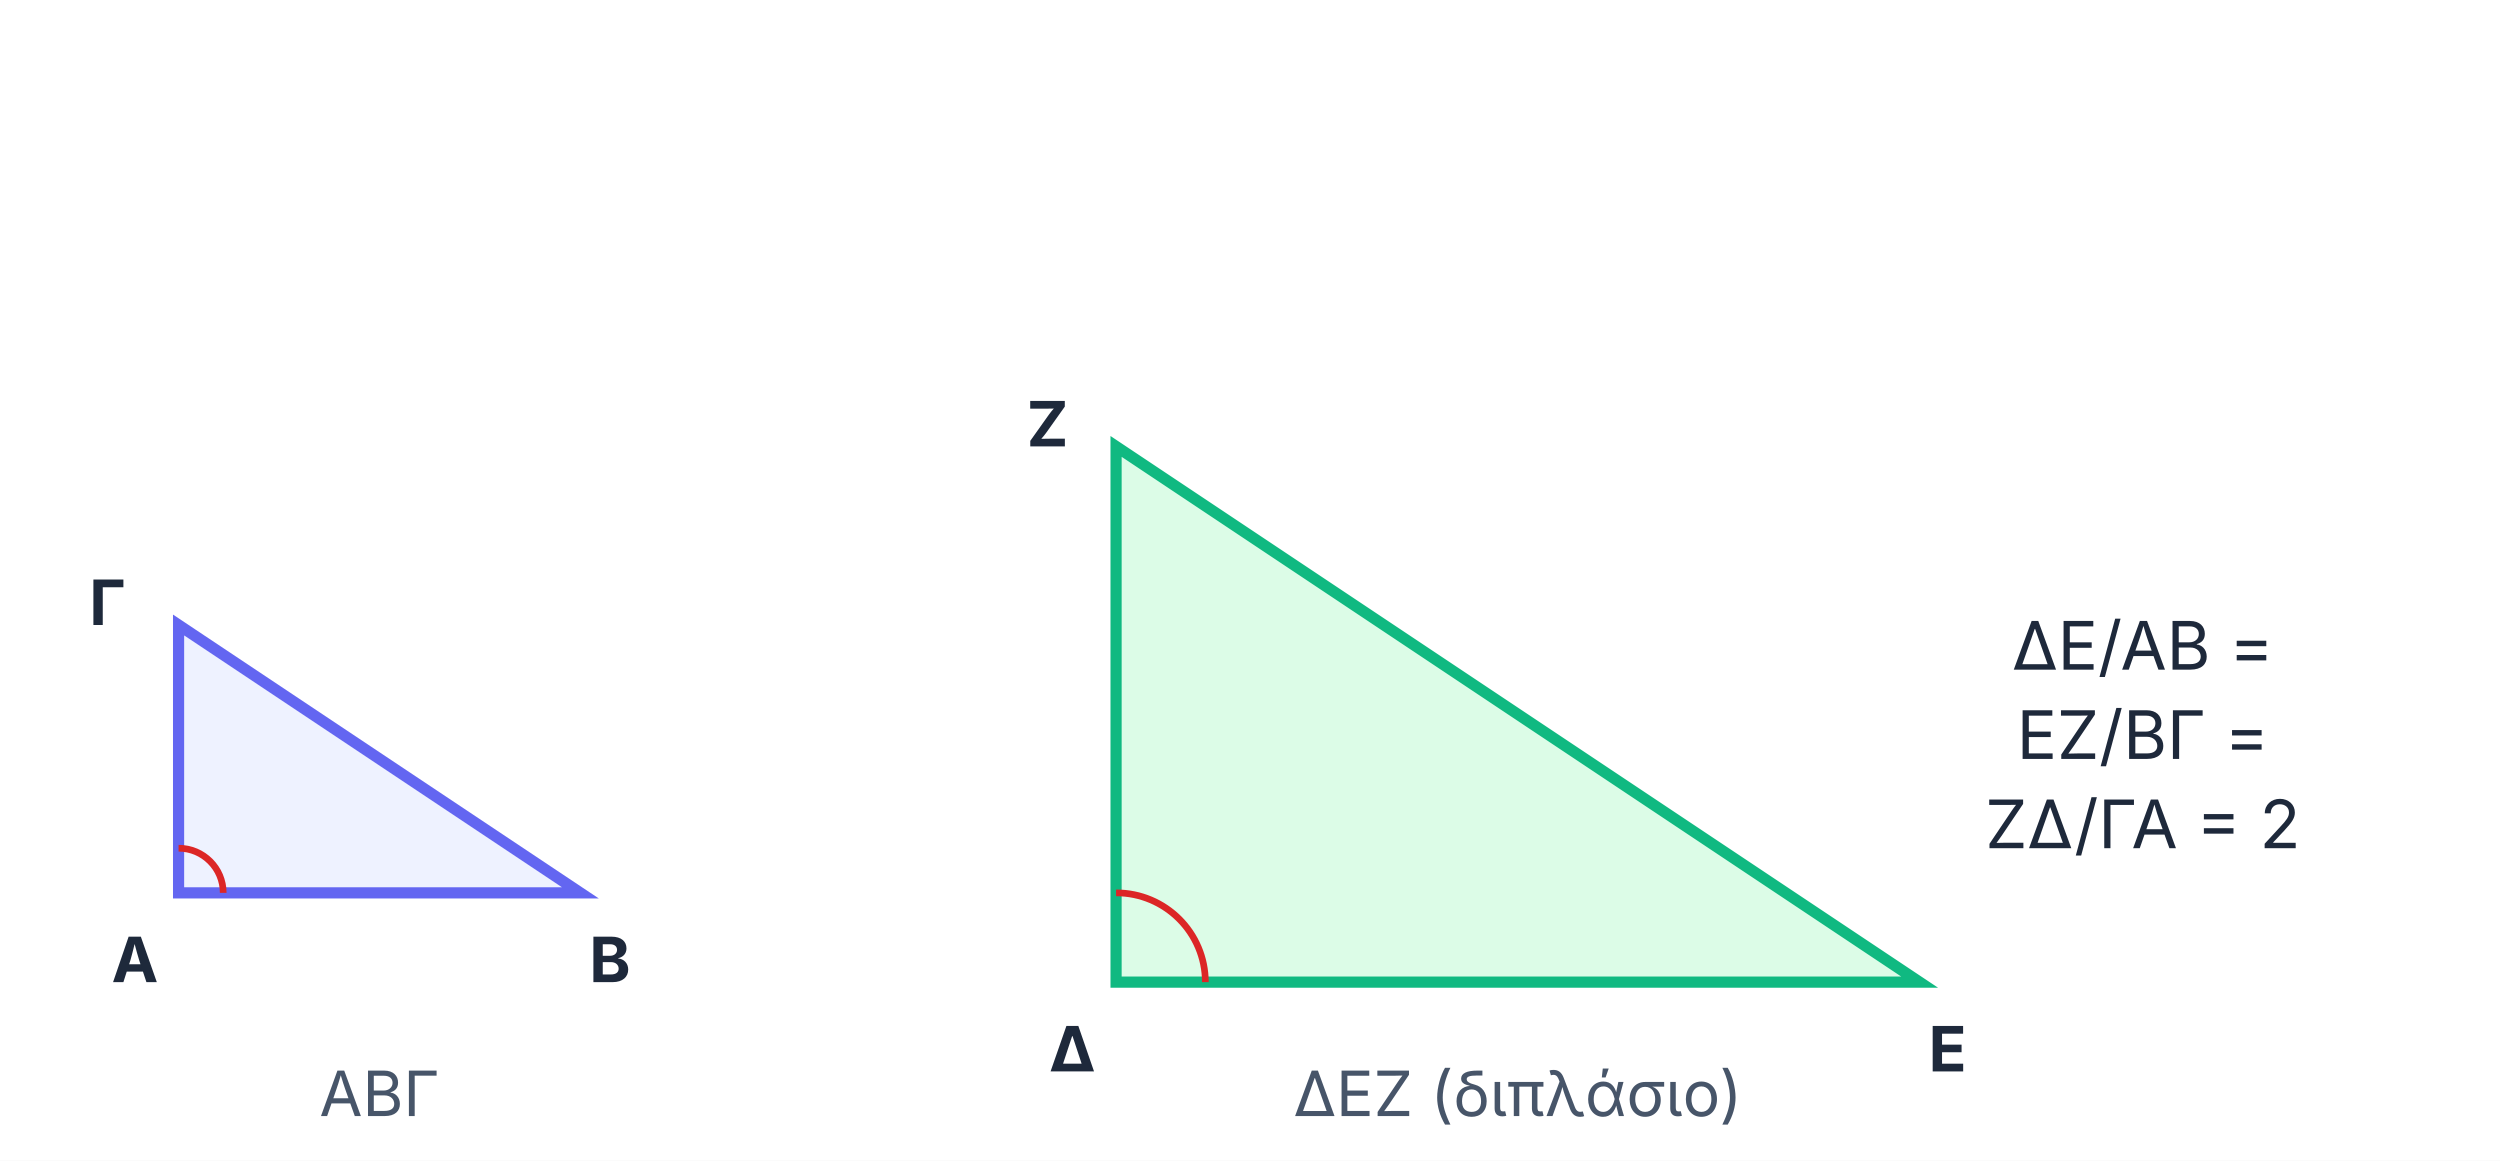
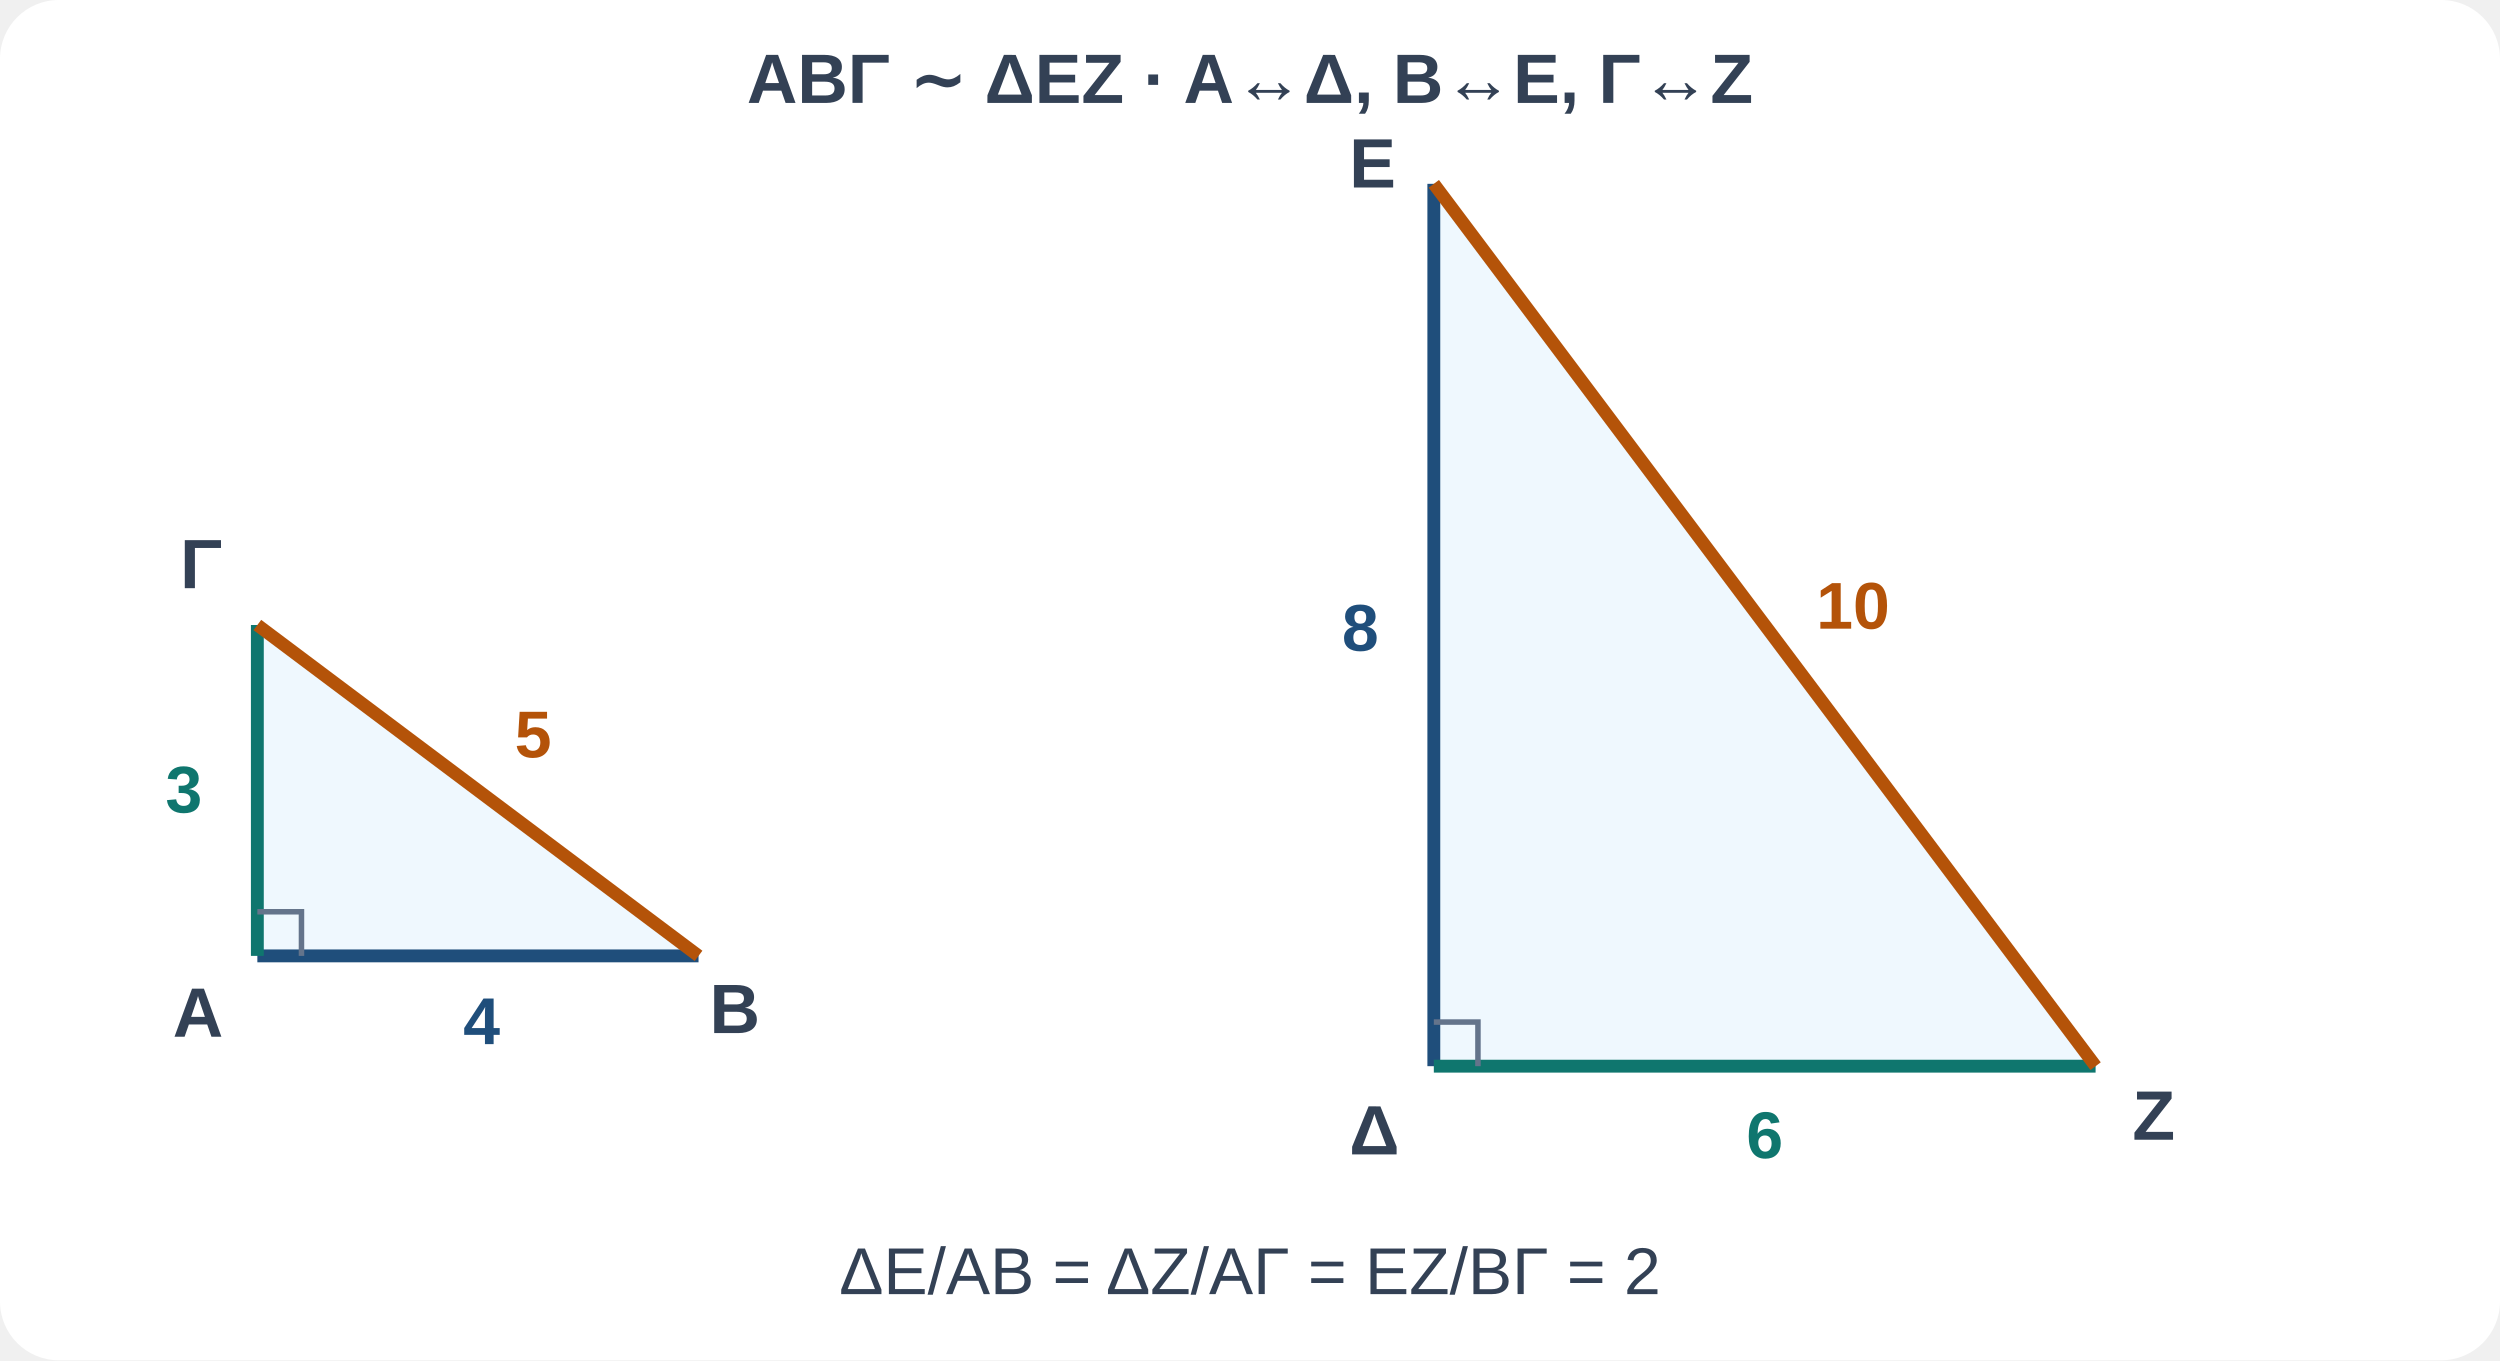
- <svg xmlns="http://www.w3.org/2000/svg" viewBox="0 0 560 260" font-family="Inter, system-ui, sans-serif">
-   <rect width="560" height="260" fill="#ffffff" />
-   <polygon points="40,200 130,200 40,140" fill="#eef2ff" stroke="#6366f1" stroke-width="2.5" />
-   <text x="25" y="220" font-size="14" fill="#1e293b" font-weight="700">Α</text>
-   <text x="132" y="220" font-size="14" fill="#1e293b" font-weight="700">Β</text>
-   <text x="20" y="140" font-size="14" fill="#1e293b" font-weight="700">Γ</text>
-   <path d="M 40 190 A 10 10 0 0 1 50 200" fill="none" stroke="#dc2626" stroke-width="1.5" />
-   <polygon points="250,220 430,220 250,100" fill="#dcfce7" stroke="#10b981" stroke-width="2.5" />
-   <text x="235" y="240" font-size="14" fill="#1e293b" font-weight="700">Δ</text>
-   <text x="432" y="240" font-size="14" fill="#1e293b" font-weight="700">Ε</text>
-   <text x="230" y="100" font-size="14" fill="#1e293b" font-weight="700">Ζ</text>
-   <path d="M 250 200 A 20 20 0 0 1 270 220" fill="none" stroke="#dc2626" stroke-width="1.5" />
-   <text x="85" y="250" font-size="14" fill="#475569" text-anchor="middle">ΑΒΓ</text>
-   <text x="340" y="250" font-size="14" fill="#475569" text-anchor="middle">ΔΕΖ (διπλάσιο)</text>
-   <text x="480" y="150" font-size="15" fill="#1e293b" text-anchor="middle">ΔΕ/ΑΒ =</text>
-   <text x="480" y="170" font-size="15" fill="#1e293b" text-anchor="middle">ΕΖ/ΒΓ =</text>
-   <text x="480" y="190" font-size="15" fill="#1e293b" text-anchor="middle">ΖΔ/ΓΑ = 2</text>
+ <svg xmlns="http://www.w3.org/2000/svg" viewBox="0 0 680 370" role="img" aria-labelledby="title desc" font-family="Arial, sans-serif">
+   <rect width="680" height="370" rx="16" fill="#fff" />
+   <text x="340" y="28" text-anchor="middle" font-size="19" font-weight="700" fill="#334155">ΑΒΓ ∼ ΔΕΖ · Α↔Δ, Β↔Ε, Γ↔Ζ</text>
+   <g fill="#e0f2fe" fill-opacity=".5">
+     <polygon points="70,260 190,260 70,170" />
+     <polygon points="390,290 390,50 570,290" />
+   </g>
+   <g stroke-width="3.5">
+     <path d="M70 260H190 M390 290V50" stroke="#1f4e7b" />
+     <path d="M70 260V170 M390 290H570" stroke="#0f766e" />
+     <path d="M190 260L70 170 M390 50L570 290" stroke="#b45309" />
+   </g>
+   <g fill="none" stroke="#64748b" stroke-width="1.5">
+     <path d="M70 248H82V260 M390 278H402V290" />
+   </g>
+   <g font-size="19" font-weight="700" fill="#334155">
+     <text x="47" y="282">Α</text>
+     <text x="193" y="281">Β</text>
+     <text x="49" y="160">Γ</text>
+     <text x="367" y="314">Δ</text>
+     <text x="367" y="51">Ε</text>
+     <text x="580" y="310">Ζ</text>
+   </g>
+   <g font-size="18" font-weight="700">
+     <g fill="#1f4e7b">
+       <text x="126" y="284">4</text>
+       <text x="365" y="177">8</text>
+     </g>
+     <g fill="#0f766e">
+       <text x="45" y="221">3</text>
+       <text x="475" y="315">6</text>
+     </g>
+     <g fill="#b45309">
+       <text x="140" y="206">5</text>
+       <text x="494" y="171">10</text>
+     </g>
+   </g>
+   <text x="340" y="352" text-anchor="middle" font-size="18" fill="#334155">ΔΕ/ΑΒ = ΔΖ/ΑΓ = ΕΖ/ΒΓ = 2</text>
</svg>
